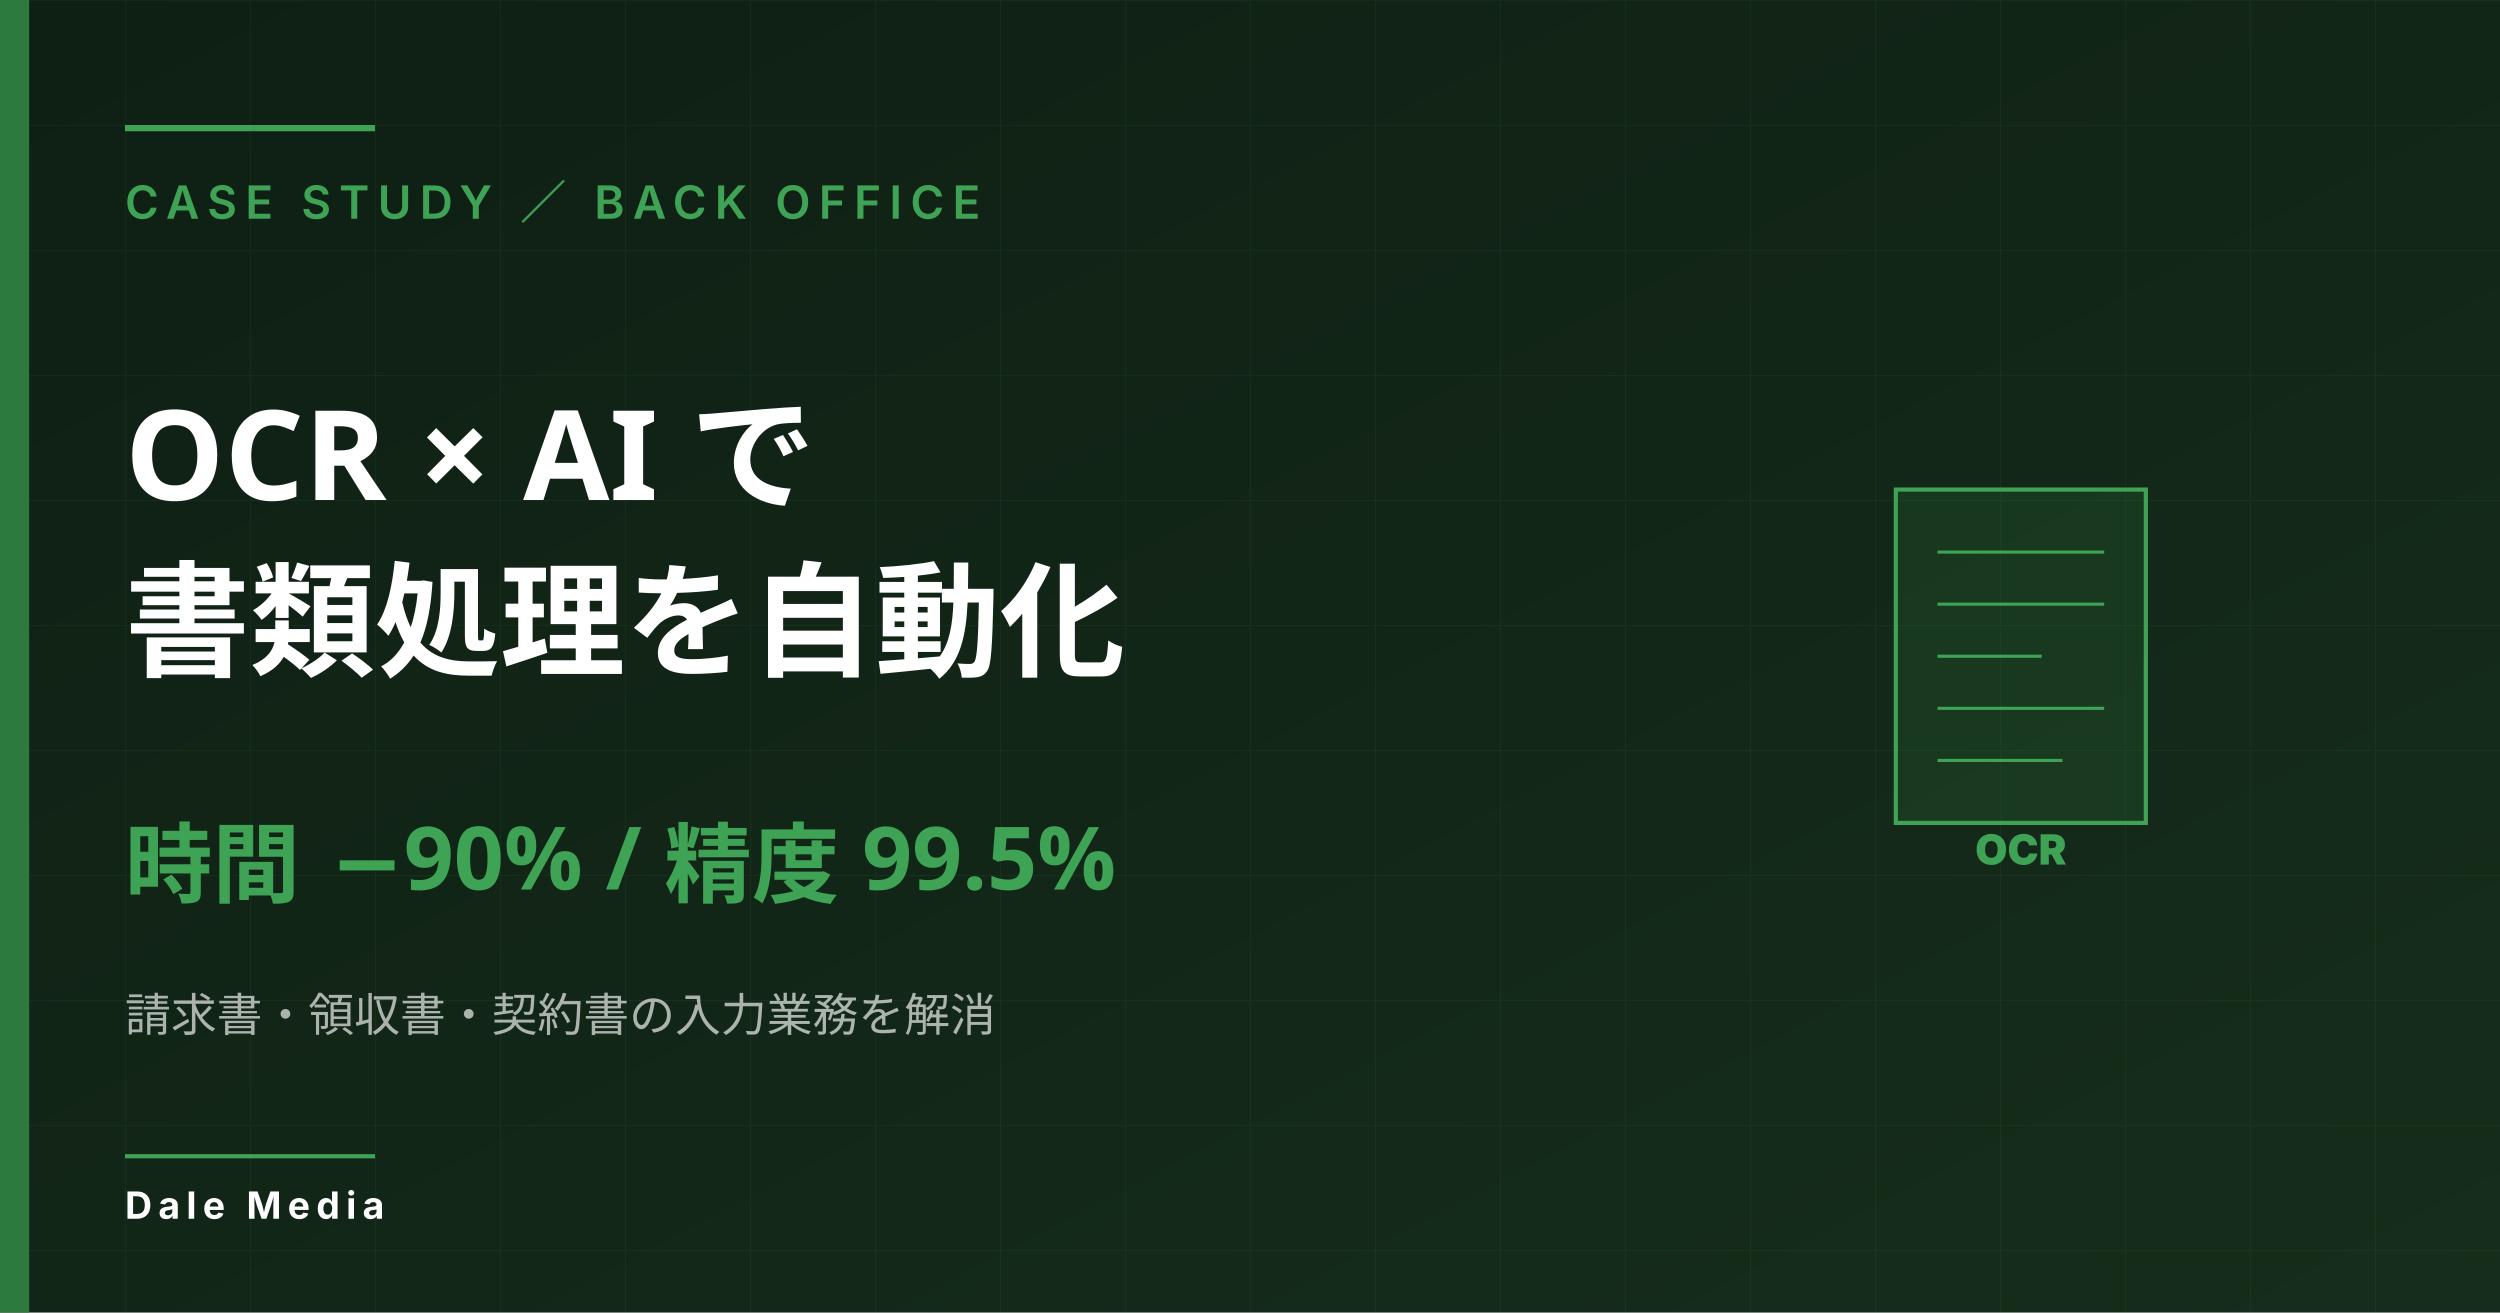
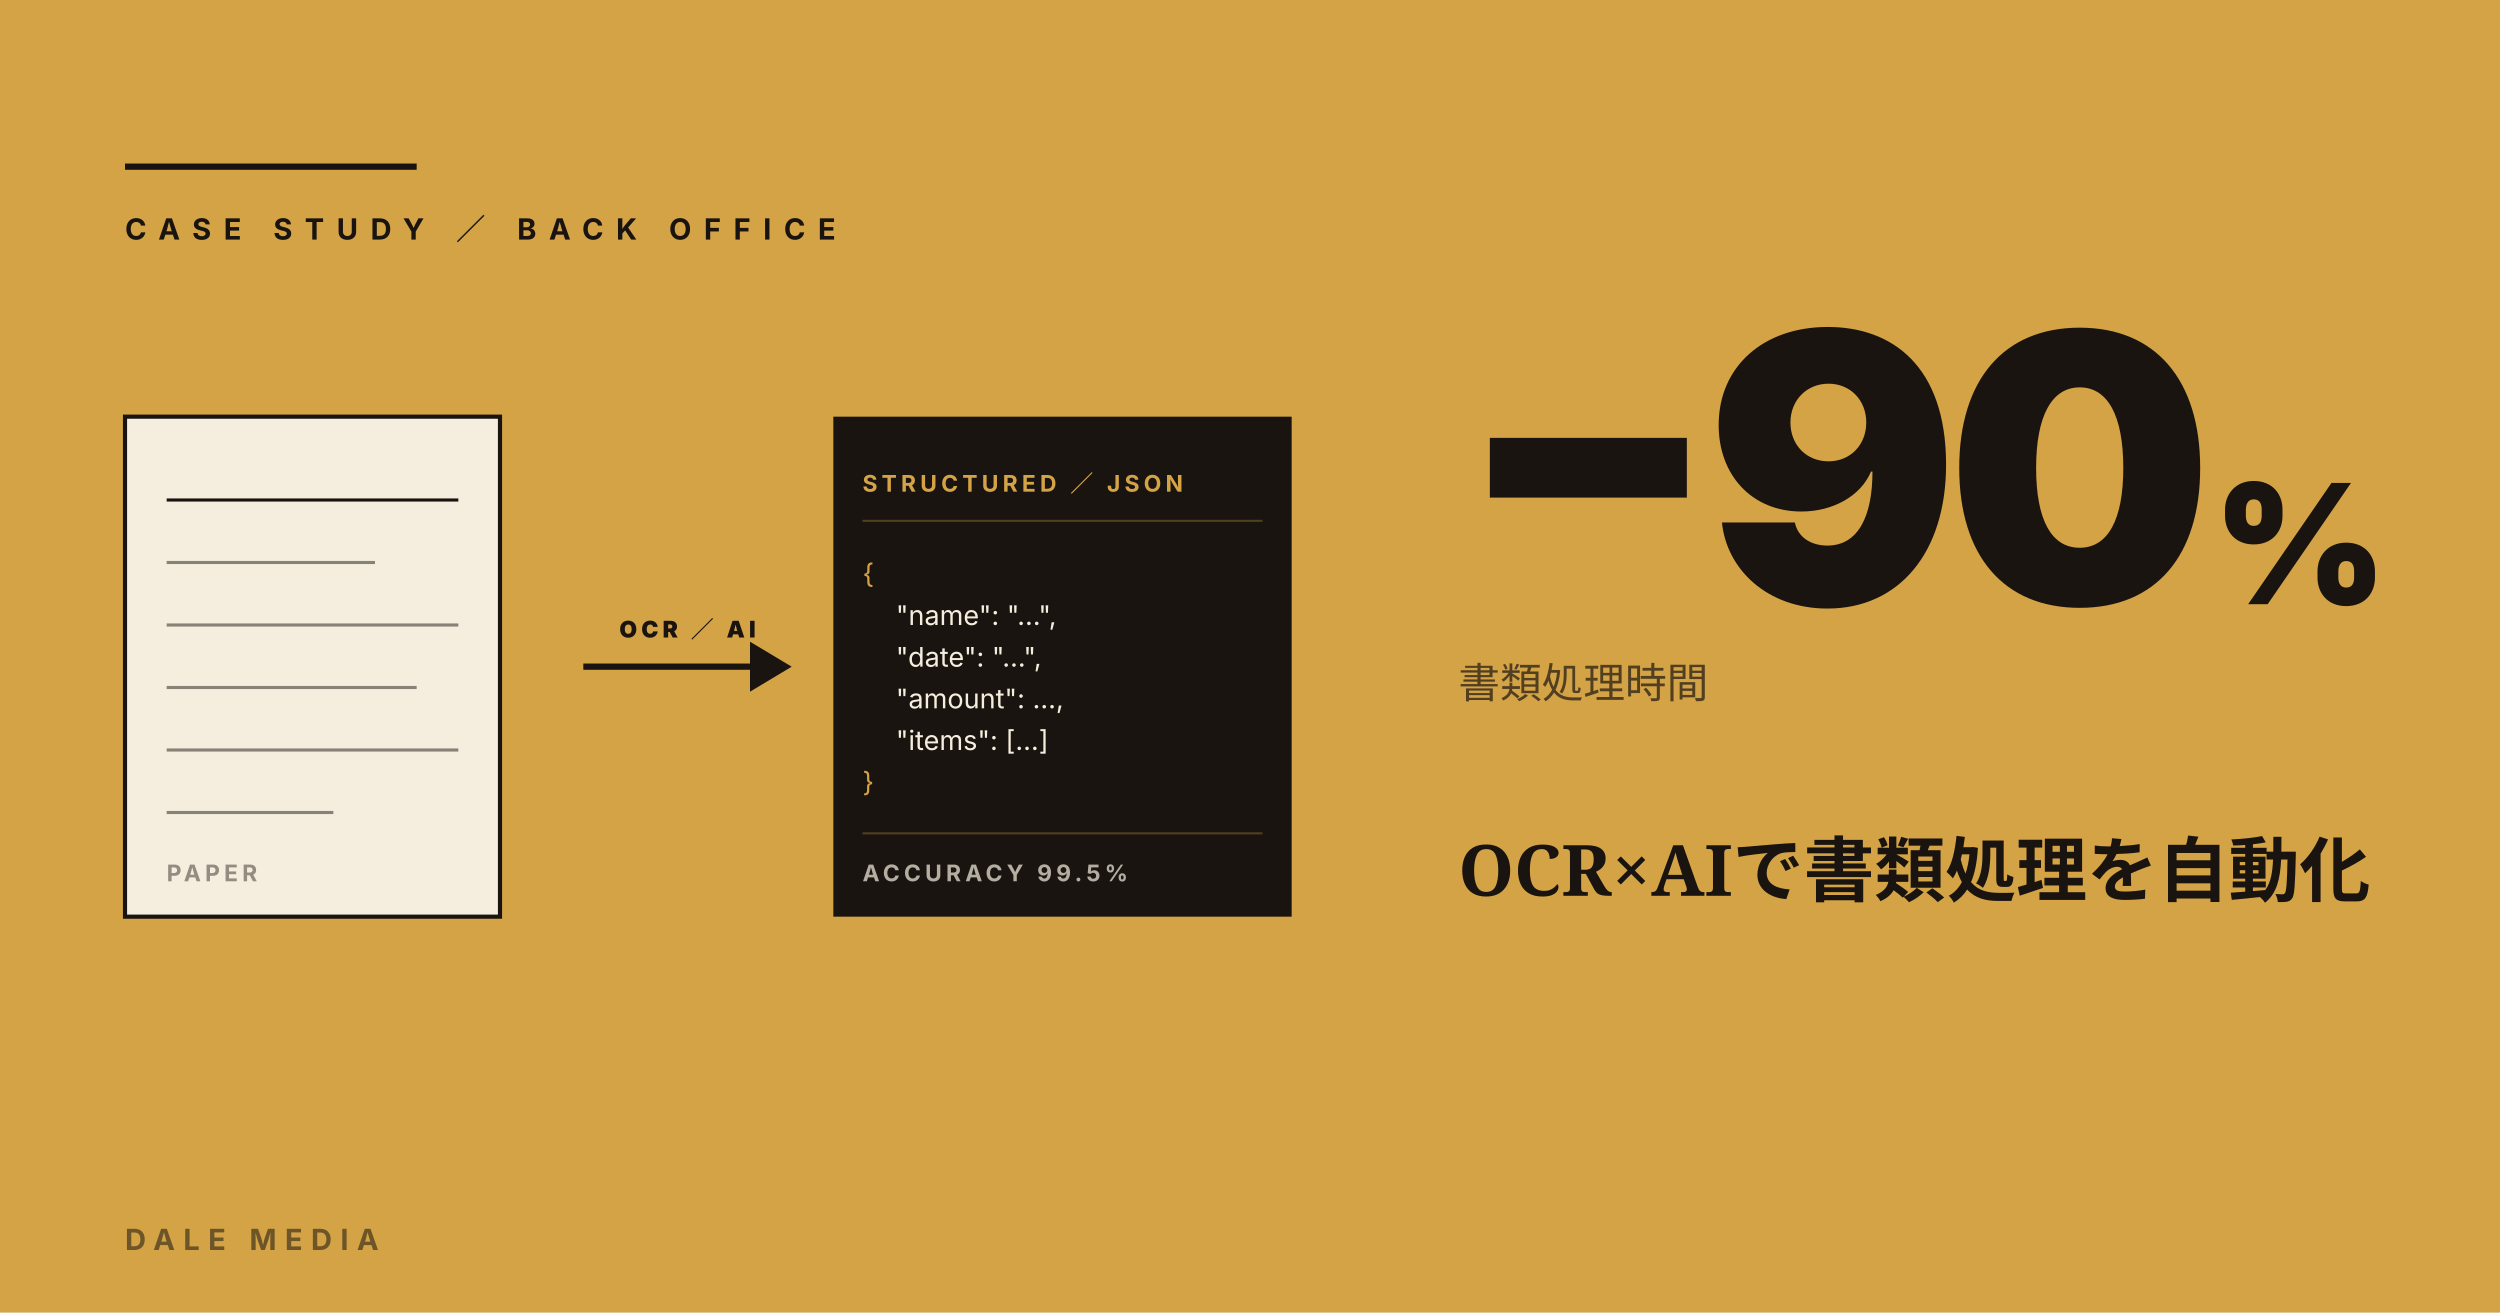
<svg xmlns="http://www.w3.org/2000/svg" viewBox="0 0 1200 630" preserveAspectRatio="xMidYMid slice">
-   <defs>
-     <linearGradient id="bg8" x1="0" y1="0" x2="1" y2="1">
-       <stop offset="0%" stop-color="#0e1f13" />
-       <stop offset="100%" stop-color="#162d1c" />
-     </linearGradient>
-     <pattern id="g8" width="60" height="60" patternUnits="userSpaceOnUse">
-       <path d="M 60 0 L 0 0 0 60" fill="none" stroke="rgba(63,163,85,0.08)" stroke-width="1" />
-     </pattern>
-   </defs>
-   <rect width="1200" height="630" fill="url(#bg8)" />
-   <rect width="1200" height="630" fill="url(#g8)" />
-   <rect x="0" y="0" width="14" height="630" fill="#2d7a3e" />
-   <rect x="60" y="60" width="120" height="3" fill="#3fa355" />
-   <text x="60" y="105" font-family="Inter, 'Noto Sans JP', sans-serif" font-size="22" font-weight="600" fill="#3fa355" letter-spacing="4">CASE STUDY ／ BACK OFFICE</text>
-   <text x="60" y="240" font-family="'Noto Sans JP', sans-serif" font-size="60" font-weight="900" fill="#ffffff">OCR × AI で</text>
-   <text x="60" y="320" font-family="'Noto Sans JP', sans-serif" font-size="60" font-weight="900" fill="#ffffff">書類処理を自動化</text>
-   <text x="60" y="430" font-family="'Noto Sans JP', sans-serif" font-size="42" font-weight="700" fill="#3fa355">時間 −90% / 精度 99.5%</text>
-   <text x="60" y="495" font-family="'Noto Sans JP', sans-serif" font-size="22" font-weight="500" fill="rgba(255,255,255,0.65)">請求書・領収書・契約書の入力業務を解消</text>
-   <line x1="60" y1="555" x2="180" y2="555" stroke="#3fa355" stroke-width="2" />
-   <text x="60" y="585" font-family="Inter, 'Noto Sans JP', sans-serif" font-size="18" font-weight="700" fill="#ffffff" letter-spacing="3">Dale Media</text>
-   <g transform="translate(880, 215)">
-     <rect x="30" y="20" width="120" height="160" fill="rgba(45,122,62,0.2)" stroke="#3fa355" stroke-width="2" />
-     <line x1="50" y1="50" x2="130" y2="50" stroke="#3fa355" stroke-width="1.5" />
-     <line x1="50" y1="75" x2="130" y2="75" stroke="#3fa355" stroke-width="1.5" />
-     <line x1="50" y1="100" x2="100" y2="100" stroke="#3fa355" stroke-width="1.5" />
-     <line x1="50" y1="125" x2="130" y2="125" stroke="#3fa355" stroke-width="1.5" />
-     <line x1="50" y1="150" x2="110" y2="150" stroke="#3fa355" stroke-width="1.5" />
-     <text x="90" y="200" font-family="Inter, sans-serif" font-size="20" font-weight="900" fill="#3fa355" text-anchor="middle">OCR</text>
+   <rect width="1200" height="630" fill="#d4a346" />
+   <line x1="60" y1="80" x2="200" y2="80" stroke="#1a1410" stroke-width="3" />
+   <text x="60" y="115" font-family="Inter, 'Noto Sans JP', sans-serif" font-size="14" font-weight="700" fill="#1a1410" letter-spacing="6">CASE STUDY ／ BACK OFFICE</text>
+   <g transform="translate(60, 200)">
+     <g>
+       <rect x="0" y="0" width="180" height="240" fill="#f5eede" stroke="#1a1410" stroke-width="2" />
+       <line x1="20" y1="40" x2="160" y2="40" stroke="#1a1410" stroke-width="1.5" />
+       <line x1="20" y1="70" x2="120" y2="70" stroke="rgba(26,20,16,0.5)" stroke-width="1.5" />
+       <line x1="20" y1="100" x2="160" y2="100" stroke="rgba(26,20,16,0.5)" stroke-width="1.5" />
+       <line x1="20" y1="130" x2="140" y2="130" stroke="rgba(26,20,16,0.5)" stroke-width="1.5" />
+       <line x1="20" y1="160" x2="160" y2="160" stroke="rgba(26,20,16,0.5)" stroke-width="1.5" />
+       <line x1="20" y1="190" x2="100" y2="190" stroke="rgba(26,20,16,0.5)" stroke-width="1.5" />
+       <text x="20" y="223" font-family="Inter, sans-serif" font-size="11" font-weight="700" fill="rgba(26,20,16,0.45)" letter-spacing="2">PAPER</text>
+     </g>
+     <g transform="translate(220, 100)">
+       <line x1="0" y1="20" x2="80" y2="20" stroke="#1a1410" stroke-width="3" />
+       <polygon points="80,8 100,20 80,32" fill="#1a1410" />
+       <text x="50" y="6" font-family="Inter, sans-serif" font-size="11" font-weight="900" fill="#1a1410" text-anchor="middle" letter-spacing="2">OCR ／ AI</text>
+     </g>
+     <g transform="translate(340, 0)">
+       <rect x="0" y="0" width="220" height="240" fill="#1a1410" />
+       <text x="14" y="36" font-family="Inter, sans-serif" font-size="11" font-weight="700" fill="#d4a346" letter-spacing="2">STRUCTURED ／ JSON</text>
+       <line x1="14" y1="50" x2="206" y2="50" stroke="rgba(212,163,70,0.3)" />
+       <text x="14" y="80" font-family="Inter, sans-serif" font-size="13" fill="#d4a346">{</text>
+       <text x="30" y="100" font-family="Inter, sans-serif" font-size="13" fill="#f5eede">"name": "...",</text>
+       <text x="30" y="120" font-family="Inter, sans-serif" font-size="13" fill="#f5eede">"date": "...",</text>
+       <text x="30" y="140" font-family="Inter, sans-serif" font-size="13" fill="#f5eede">"amount": ...,</text>
+       <text x="30" y="160" font-family="Inter, sans-serif" font-size="13" fill="#f5eede">"items": [...]</text>
+       <text x="14" y="180" font-family="Inter, sans-serif" font-size="13" fill="#d4a346">}</text>
+       <line x1="14" y1="200" x2="206" y2="200" stroke="rgba(212,163,70,0.3)" />
+       <text x="14" y="223" font-family="Inter, sans-serif" font-size="11" font-weight="700" fill="rgba(245,238,222,0.7)" letter-spacing="2">ACCURACY 99.5%</text>
+     </g>
  </g>
+   <text x="700" y="290" font-family="Inter, sans-serif" font-size="180" font-weight="900" fill="#1a1410" letter-spacing="-6">−90<tspan font-size="80">%</tspan>
+   </text>
+   <text x="700" y="335" font-family="'Noto Sans JP', sans-serif" font-size="20" font-weight="500" fill="rgba(26,20,16,0.7)">書類処理時間</text>
+   <text x="700" y="430" font-family="'Noto Serif JP', serif" font-size="34" font-weight="900" fill="#1a1410">OCR×AIで書類処理を自動化</text>
+   <text x="60" y="600" font-family="Inter, sans-serif" font-size="14" font-weight="700" fill="rgba(26,20,16,0.55)" letter-spacing="4">DALE MEDIA</text>
</svg>
